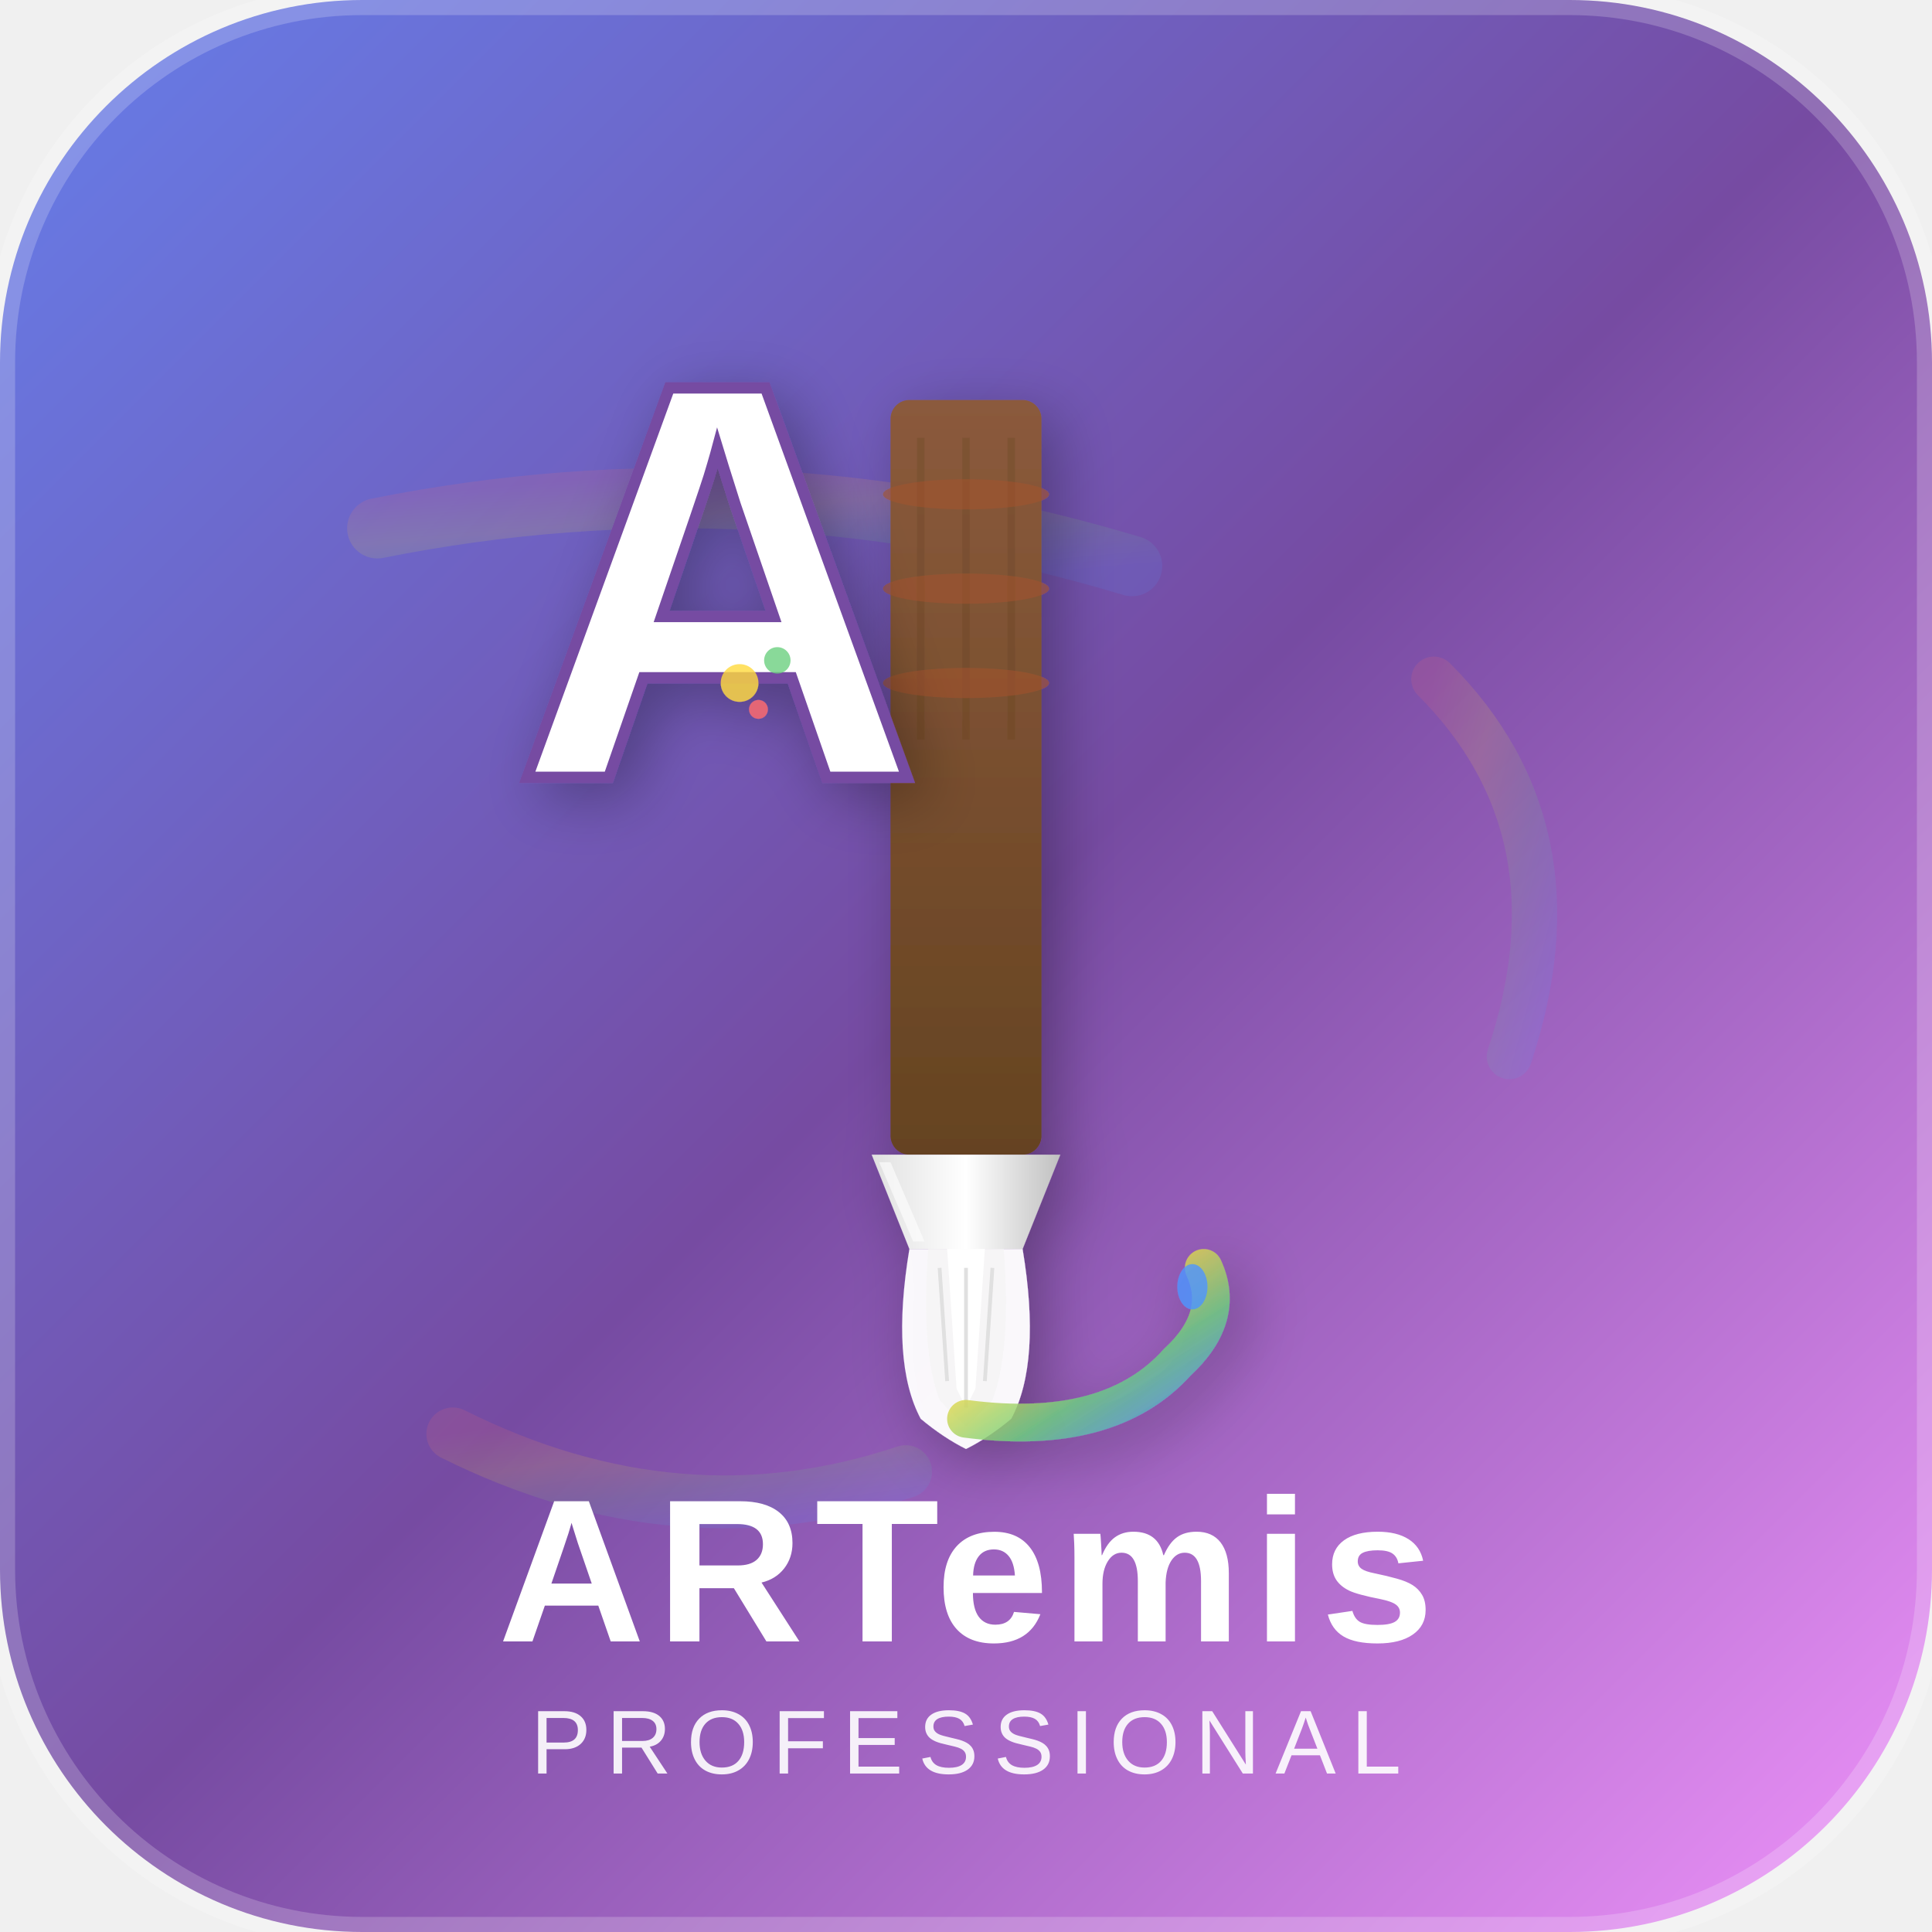
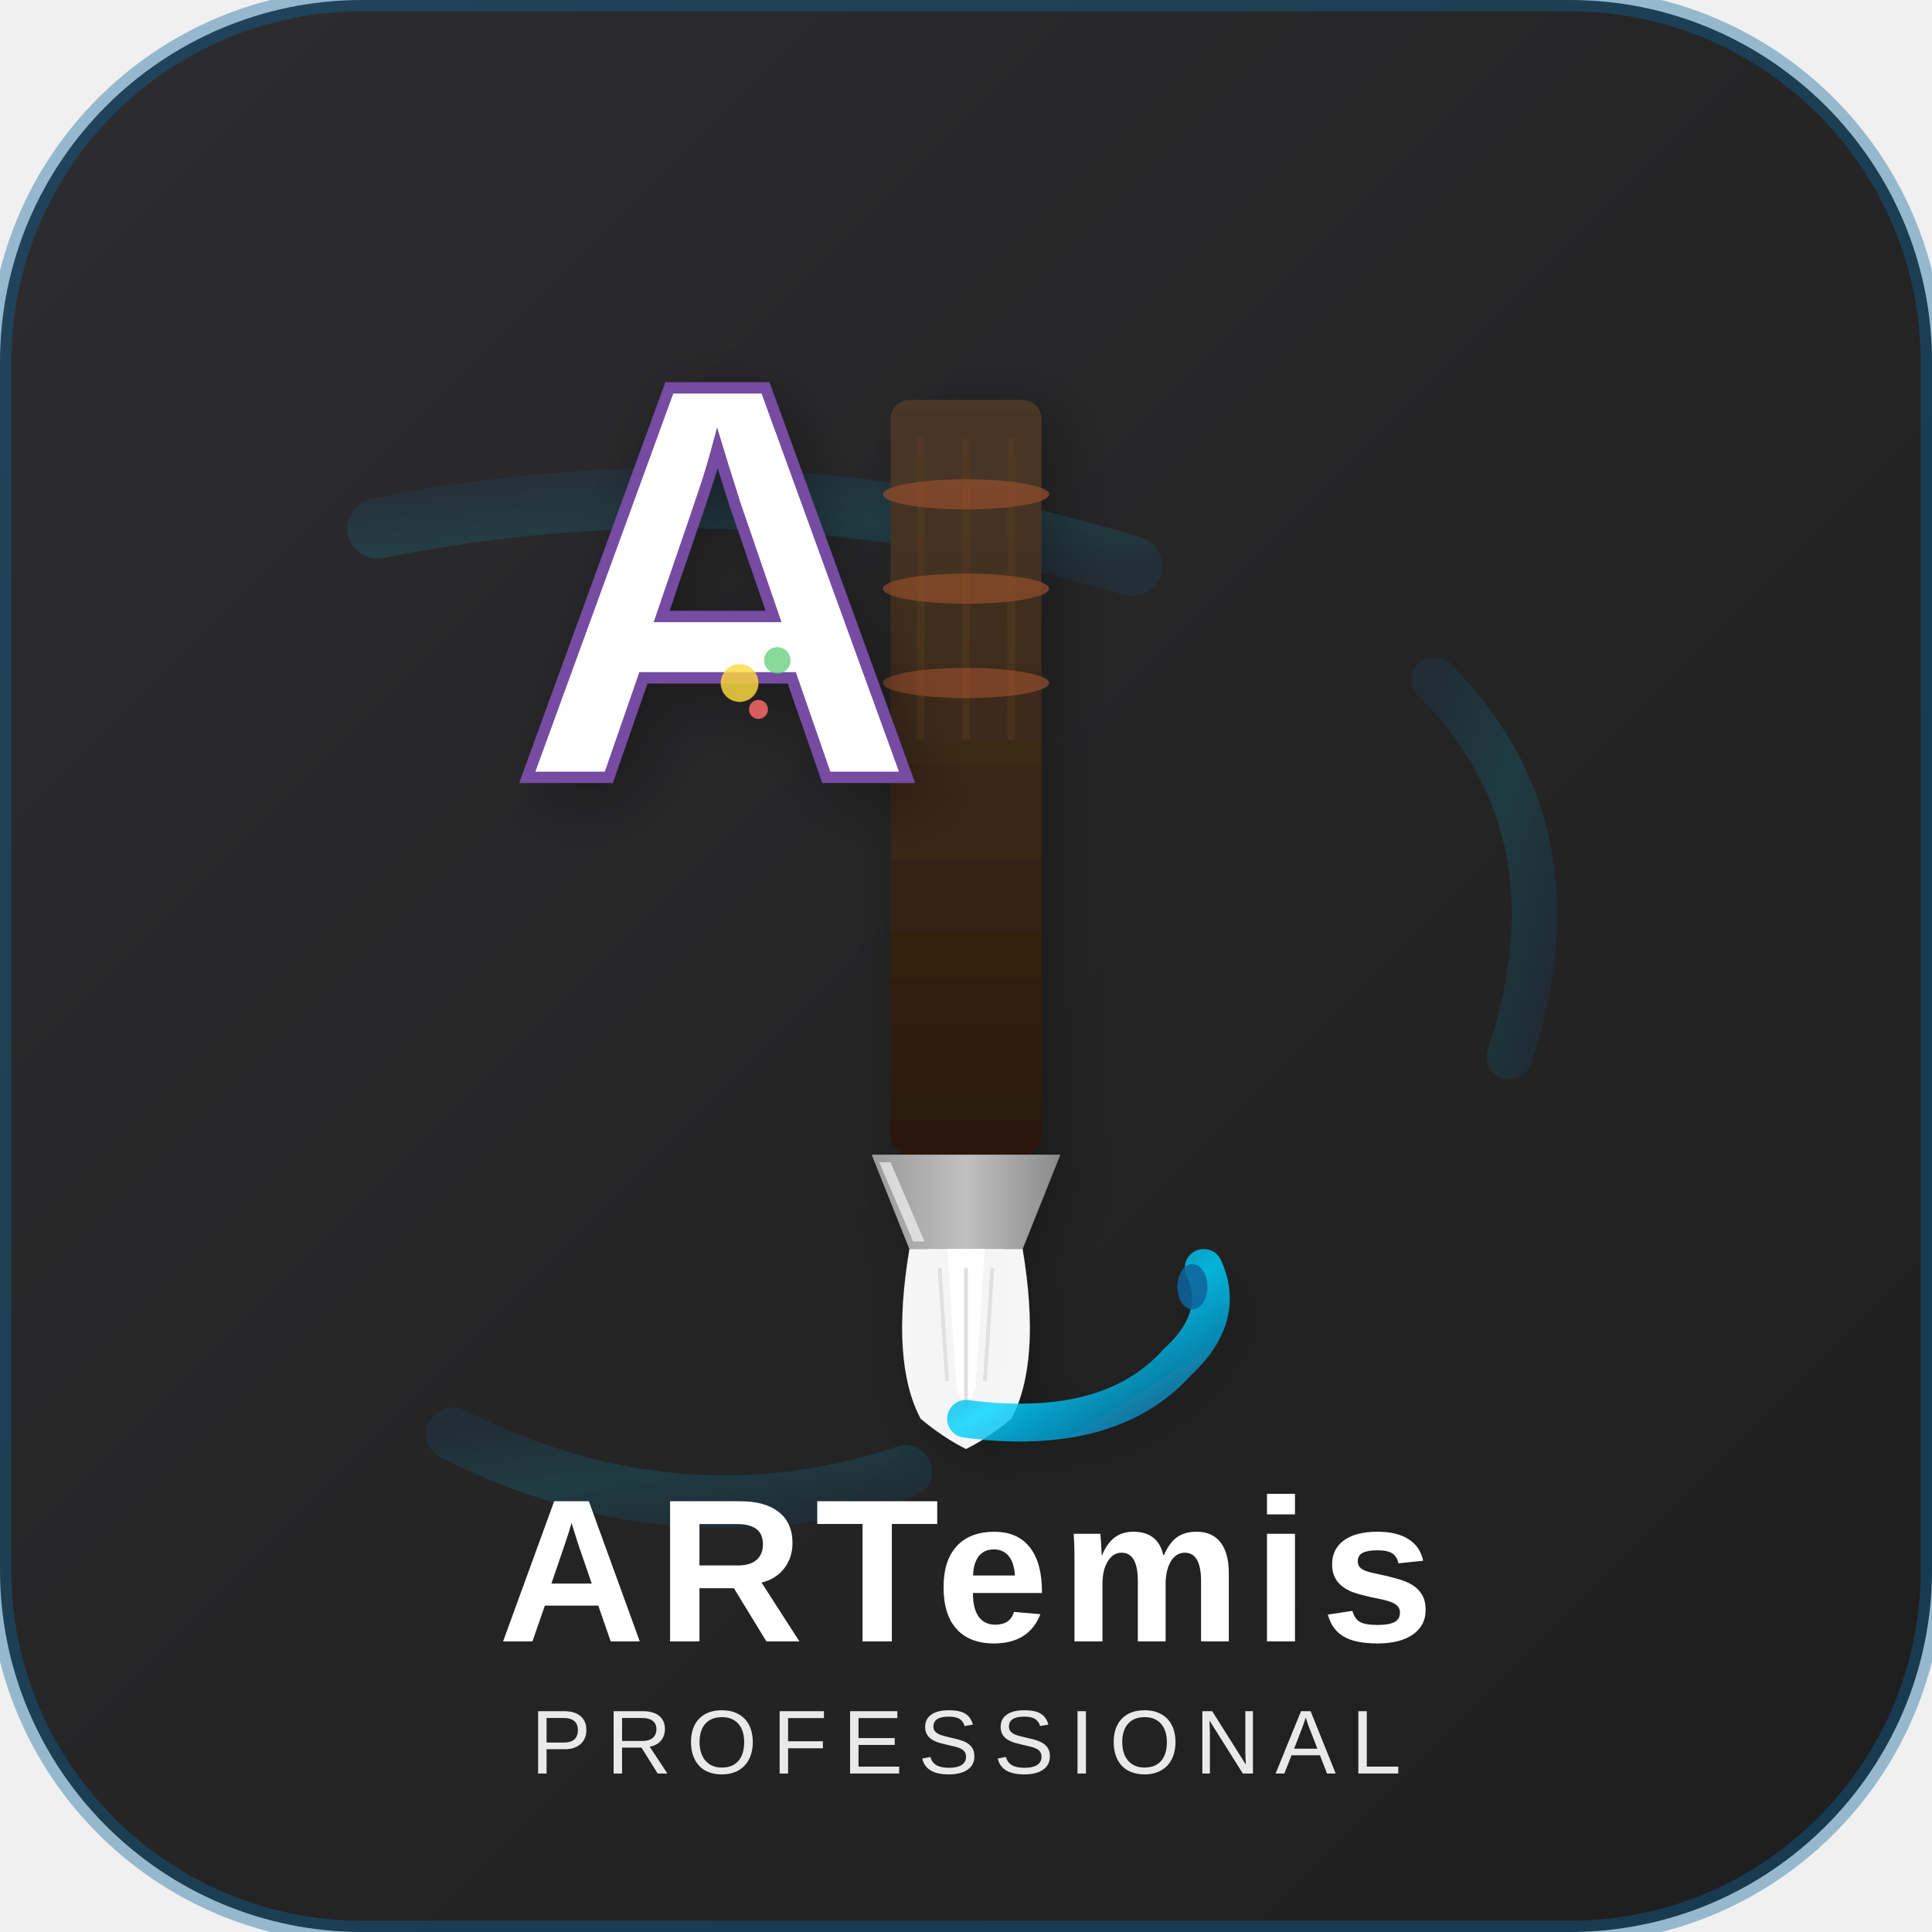
<svg xmlns="http://www.w3.org/2000/svg" width="512" height="512">
  <defs>
    <linearGradient id="bg512" x1="0%" y1="0%" x2="100%" y2="100%">
-       <stop offset="0%" style="stop-color:#667eea;stop-opacity:1" />
-       <stop offset="50%" style="stop-color:#764ba2;stop-opacity:1" />
-       <stop offset="100%" style="stop-color:#f093fb;stop-opacity:1" />
+       <stop offset="0%" style="stop-color:#2d2d30;stop-opacity:1" />
+       <stop offset="50%" style="stop-color:#252526;stop-opacity:1" />
+       <stop offset="100%" style="stop-color:#1e1e1e;stop-opacity:1" />
    </linearGradient>
    <linearGradient id="brush512" x1="0%" y1="0%" x2="0%" y2="100%">
-       <stop offset="0%" style="stop-color:#8b5a3c;stop-opacity:1" />
-       <stop offset="100%" style="stop-color:#654321;stop-opacity:1" />
+       <stop offset="0%" style="stop-color:#4a3728;stop-opacity:1" />
+       <stop offset="50%" style="stop-color:#3a2818;stop-opacity:1" />
+       <stop offset="100%" style="stop-color:#2a1808;stop-opacity:1" />
    </linearGradient>
    <linearGradient id="metal512" x1="0%" y1="0%" x2="100%" y2="0%">
-       <stop offset="0%" style="stop-color:#e0e0e0;stop-opacity:1" />
-       <stop offset="50%" style="stop-color:#ffffff;stop-opacity:1" />
-       <stop offset="100%" style="stop-color:#c0c0c0;stop-opacity:1" />
+       <stop offset="0%" style="stop-color:#9a9a9a;stop-opacity:1" />
+       <stop offset="50%" style="stop-color:#c0c0c0;stop-opacity:1" />
+       <stop offset="100%" style="stop-color:#8a8a8a;stop-opacity:1" />
    </linearGradient>
    <linearGradient id="paint512" x1="0%" y1="0%" x2="100%" y2="100%">
-       <stop offset="0%" style="stop-color:#ff6b6b;stop-opacity:0.9" />
-       <stop offset="33%" style="stop-color:#ffd93d;stop-opacity:0.9" />
-       <stop offset="66%" style="stop-color:#6bcf7f;stop-opacity:0.9" />
-       <stop offset="100%" style="stop-color:#4d96ff;stop-opacity:0.9" />
+       <stop offset="0%" style="stop-color:#0e639c;stop-opacity:0.9" />
+       <stop offset="50%" style="stop-color:#00d4ff;stop-opacity:0.9" />
+       <stop offset="100%" style="stop-color:#0e639c;stop-opacity:0.9" />
    </linearGradient>
    <filter id="shadow512" x="-50%" y="-50%" width="200%" height="200%">
      <feGaussianBlur in="SourceAlpha" stdDeviation="8" />
      <feOffset dx="4" dy="4" result="offsetblur" />
      <feComponentTransfer>
        <feFuncA type="linear" slope="0.3" />
      </feComponentTransfer>
      <feMerge>
        <feMergeNode />
        <feMergeNode in="SourceGraphic" />
      </feMerge>
    </filter>
  </defs>
  <rect width="512" height="512" fill="url(#bg512)" rx="96" />
-   <rect width="512" height="512" fill="none" stroke="#ffffff" stroke-width="8" opacity="0.2" rx="96" />
+   <rect width="512" height="512" fill="none" stroke="#0e639c" stroke-width="6" opacity="0.4" rx="96" />
  <g opacity="0.15">
    <path d="M 100 140 Q 200 120 300 150" stroke="url(#paint512)" stroke-width="16" fill="none" stroke-linecap="round" />
    <path d="M 380 180 Q 420 220 400 280" stroke="url(#paint512)" stroke-width="12" fill="none" stroke-linecap="round" />
    <path d="M 120 380 Q 180 410 240 390" stroke="url(#paint512)" stroke-width="14" fill="none" stroke-linecap="round" />
  </g>
  <g transform="translate(256, 256)" filter="url(#shadow512)">
    <rect x="-20" y="-150" width="40" height="200" fill="url(#brush512)" rx="5" />
    <line x1="-12" y1="-140" x2="-12" y2="-60" stroke="#654321" stroke-width="2" opacity="0.3" />
    <line x1="0" y1="-140" x2="0" y2="-60" stroke="#654321" stroke-width="2" opacity="0.3" />
    <line x1="12" y1="-140" x2="12" y2="-60" stroke="#654321" stroke-width="2" opacity="0.3" />
    <ellipse cx="0" cy="-125" rx="22" ry="4" fill="#a0522d" opacity="0.6" />
    <ellipse cx="0" cy="-100" rx="22" ry="4" fill="#a0522d" opacity="0.6" />
    <ellipse cx="0" cy="-75" rx="22" ry="4" fill="#a0522d" opacity="0.6" />
    <path d="M -25 50 L -15 75 L 15 75 L 25 50 Z" fill="url(#metal512)" />
    <path d="M -23 52 L -14 73 L -11 73 L -20 52 Z" fill="#ffffff" opacity="0.6" />
    <g>
      <path d="M -15 75 Q -20 105 -12 120 Q -6 125 0 128 Q 6 125 12 120 Q 20 105 15 75 Z" fill="#ffffff" opacity="0.95" />
      <path d="M -10 75 Q -12 102 -7 115 Q -2.5 120 0 122 Q 2.5 120 7 115 Q 12 102 10 75 Z" fill="#f5f5f5" opacity="0.9" />
      <path d="M -5 75 L -2.5 112 L 0 117 L 2.5 112 L 5 75 Z" fill="#ffffff" />
      <line x1="-7" y1="80" x2="-5" y2="110" stroke="#e0e0e0" stroke-width="1" />
      <line x1="0" y1="80" x2="0" y2="117" stroke="#e0e0e0" stroke-width="1" />
      <line x1="7" y1="80" x2="5" y2="110" stroke="#e0e0e0" stroke-width="1" />
    </g>
    <path d="M 0 120 Q 38 125 56 105 Q 69 93 63 80" stroke="url(#paint512)" stroke-width="10" fill="none" stroke-linecap="round" opacity="0.9" />
-     <ellipse cx="60" cy="85" rx="4" ry="6" fill="#4d96ff" opacity="0.8" />
+     <ellipse cx="60" cy="85" rx="4" ry="6" fill="#0e639c" opacity="0.85" />
  </g>
  <g transform="translate(256, 256)" filter="url(#shadow512)">
    <text x="-120" y="-50" font-family="'Helvetica Neue', Arial, sans-serif" font-size="150" font-weight="bold" fill="#ffffff" stroke="#764ba2" stroke-width="3" letter-spacing="-6">A</text>
    <circle cx="-60" cy="-75" r="5" fill="#ffd93d" opacity="0.8" />
    <circle cx="-55" cy="-68" r="2.5" fill="#ff6b6b" opacity="0.8" />
    <circle cx="-50" cy="-81" r="3.5" fill="#6bcf7f" opacity="0.8" />
  </g>
  <text x="256" y="435" font-family="'Helvetica Neue', Arial, sans-serif" font-size="54" font-weight="700" fill="#ffffff" text-anchor="middle" letter-spacing="3">ARTemis</text>
  <text x="256" y="470" font-family="'Helvetica Neue', Arial, sans-serif" font-size="24" font-weight="400" fill="#ffffff" text-anchor="middle" opacity="0.9" letter-spacing="4">PROFESSIONAL</text>
</svg>
